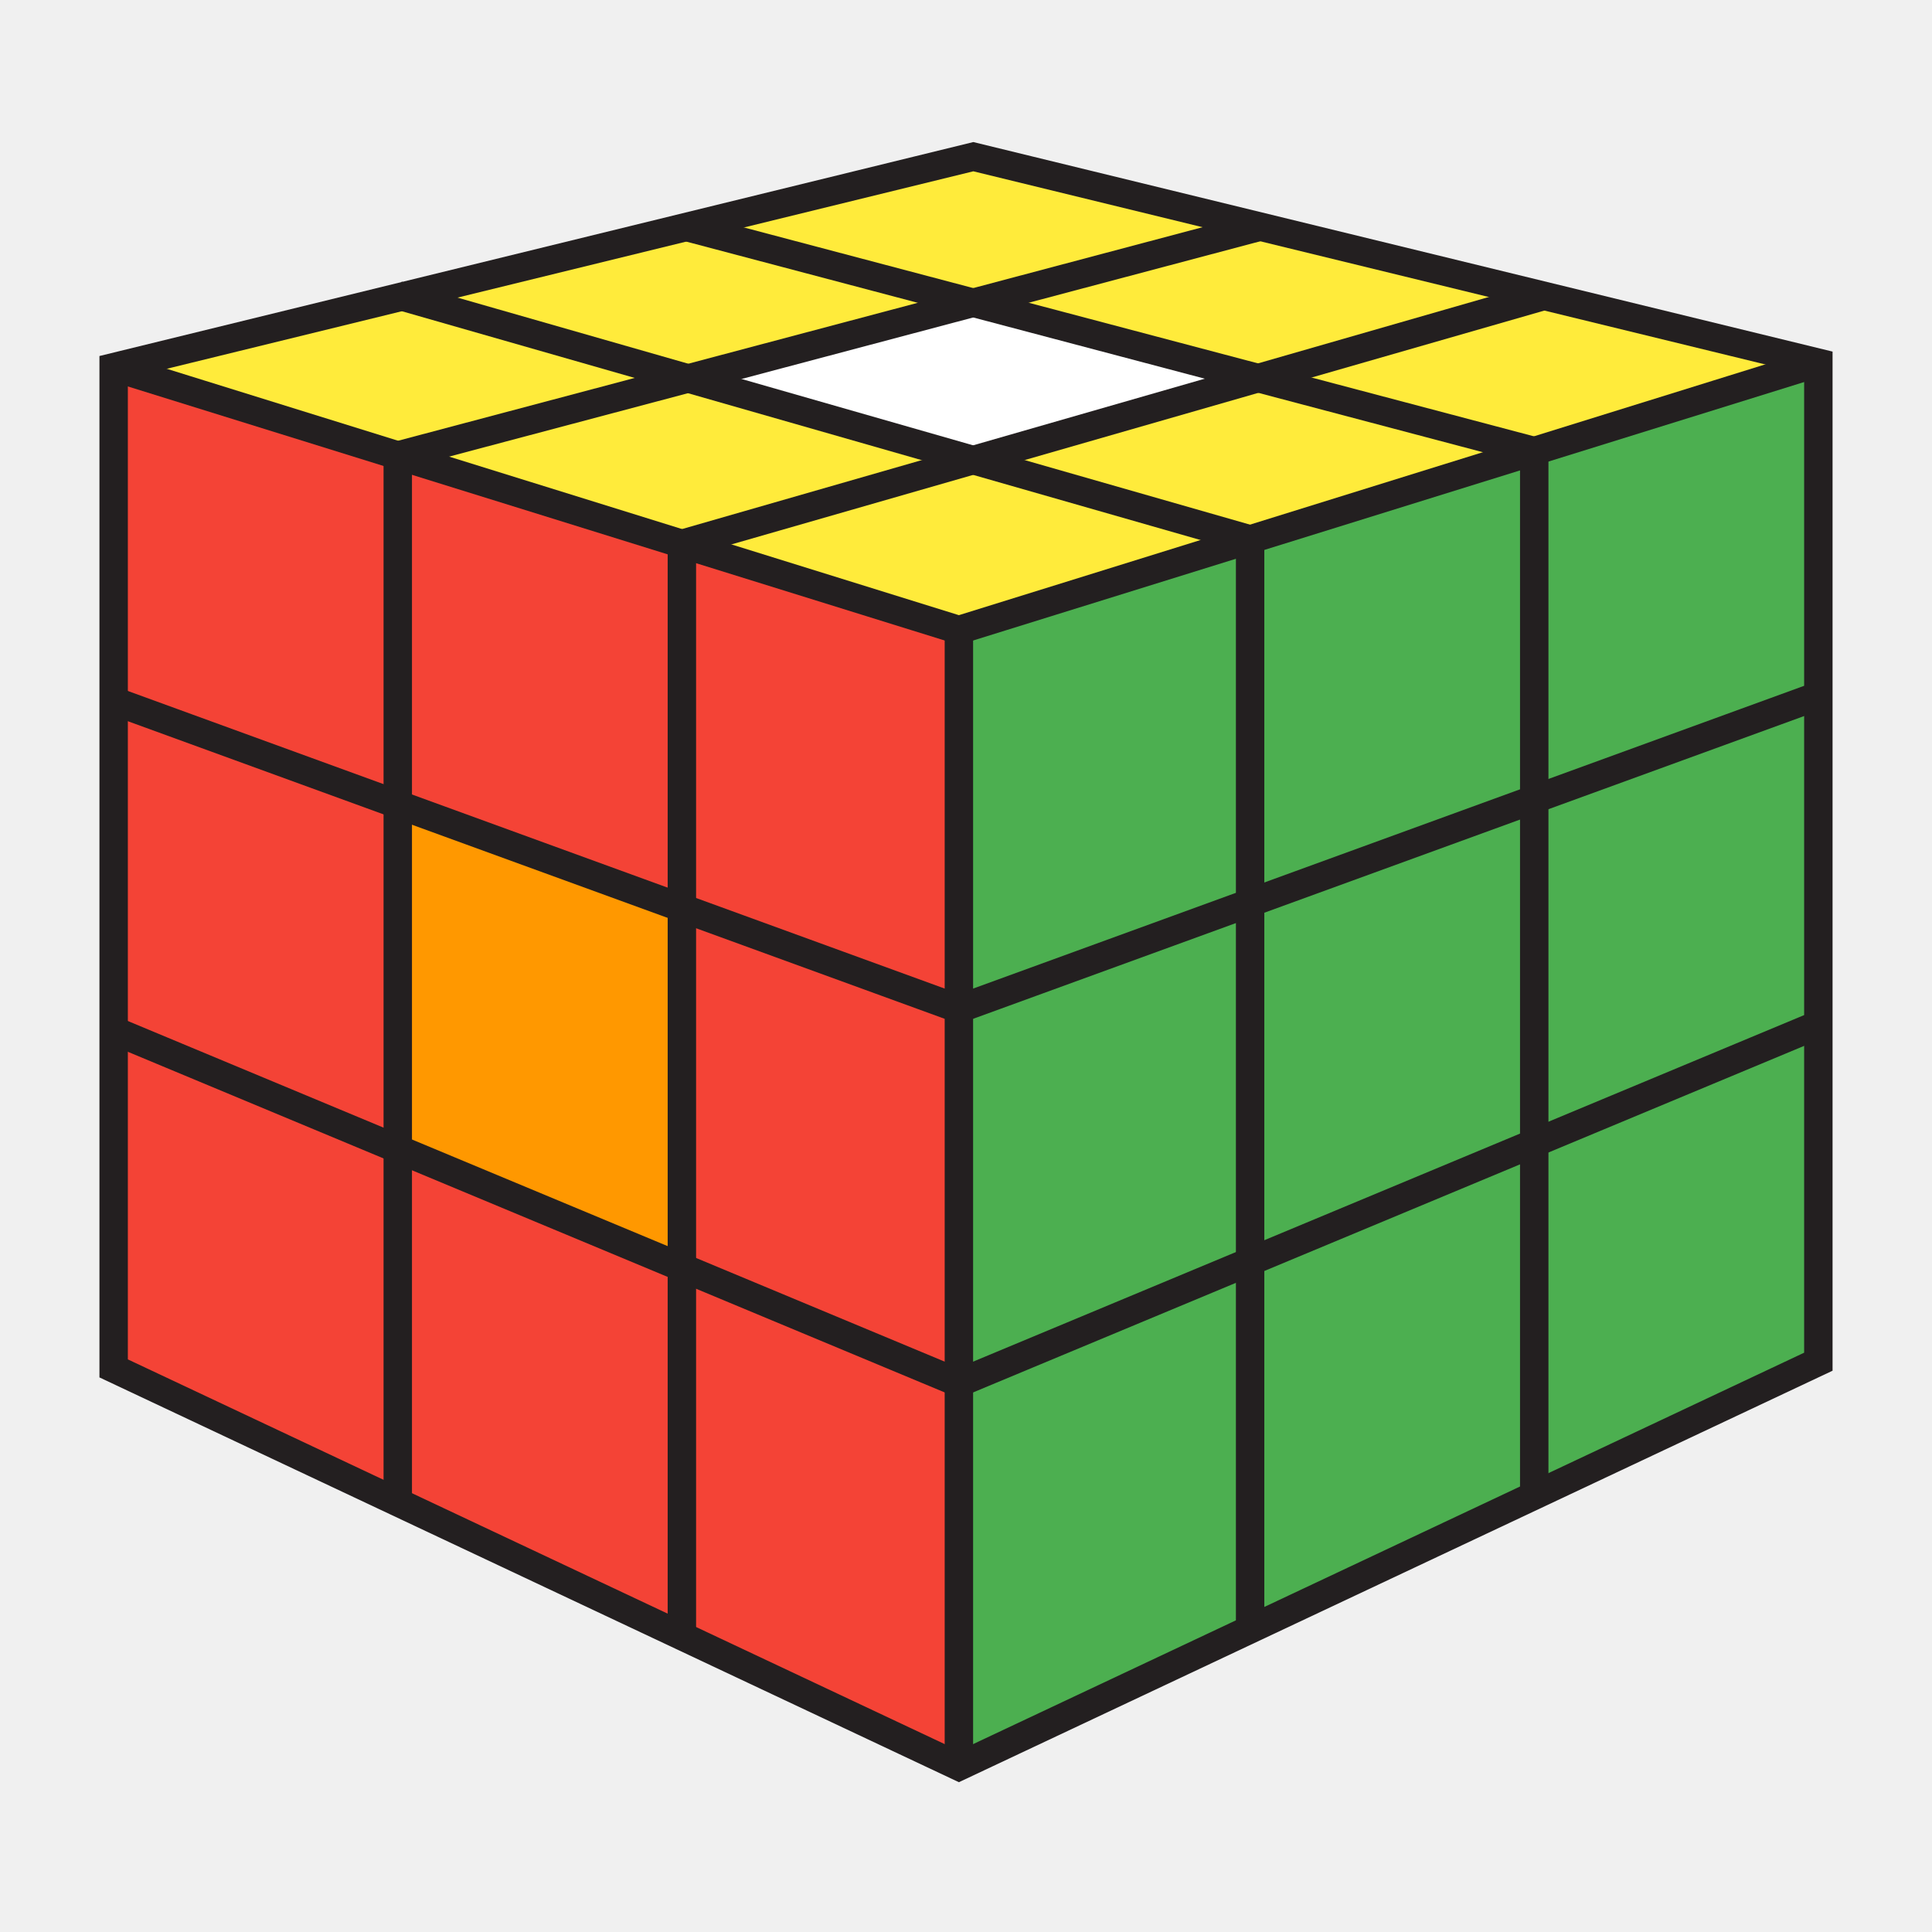
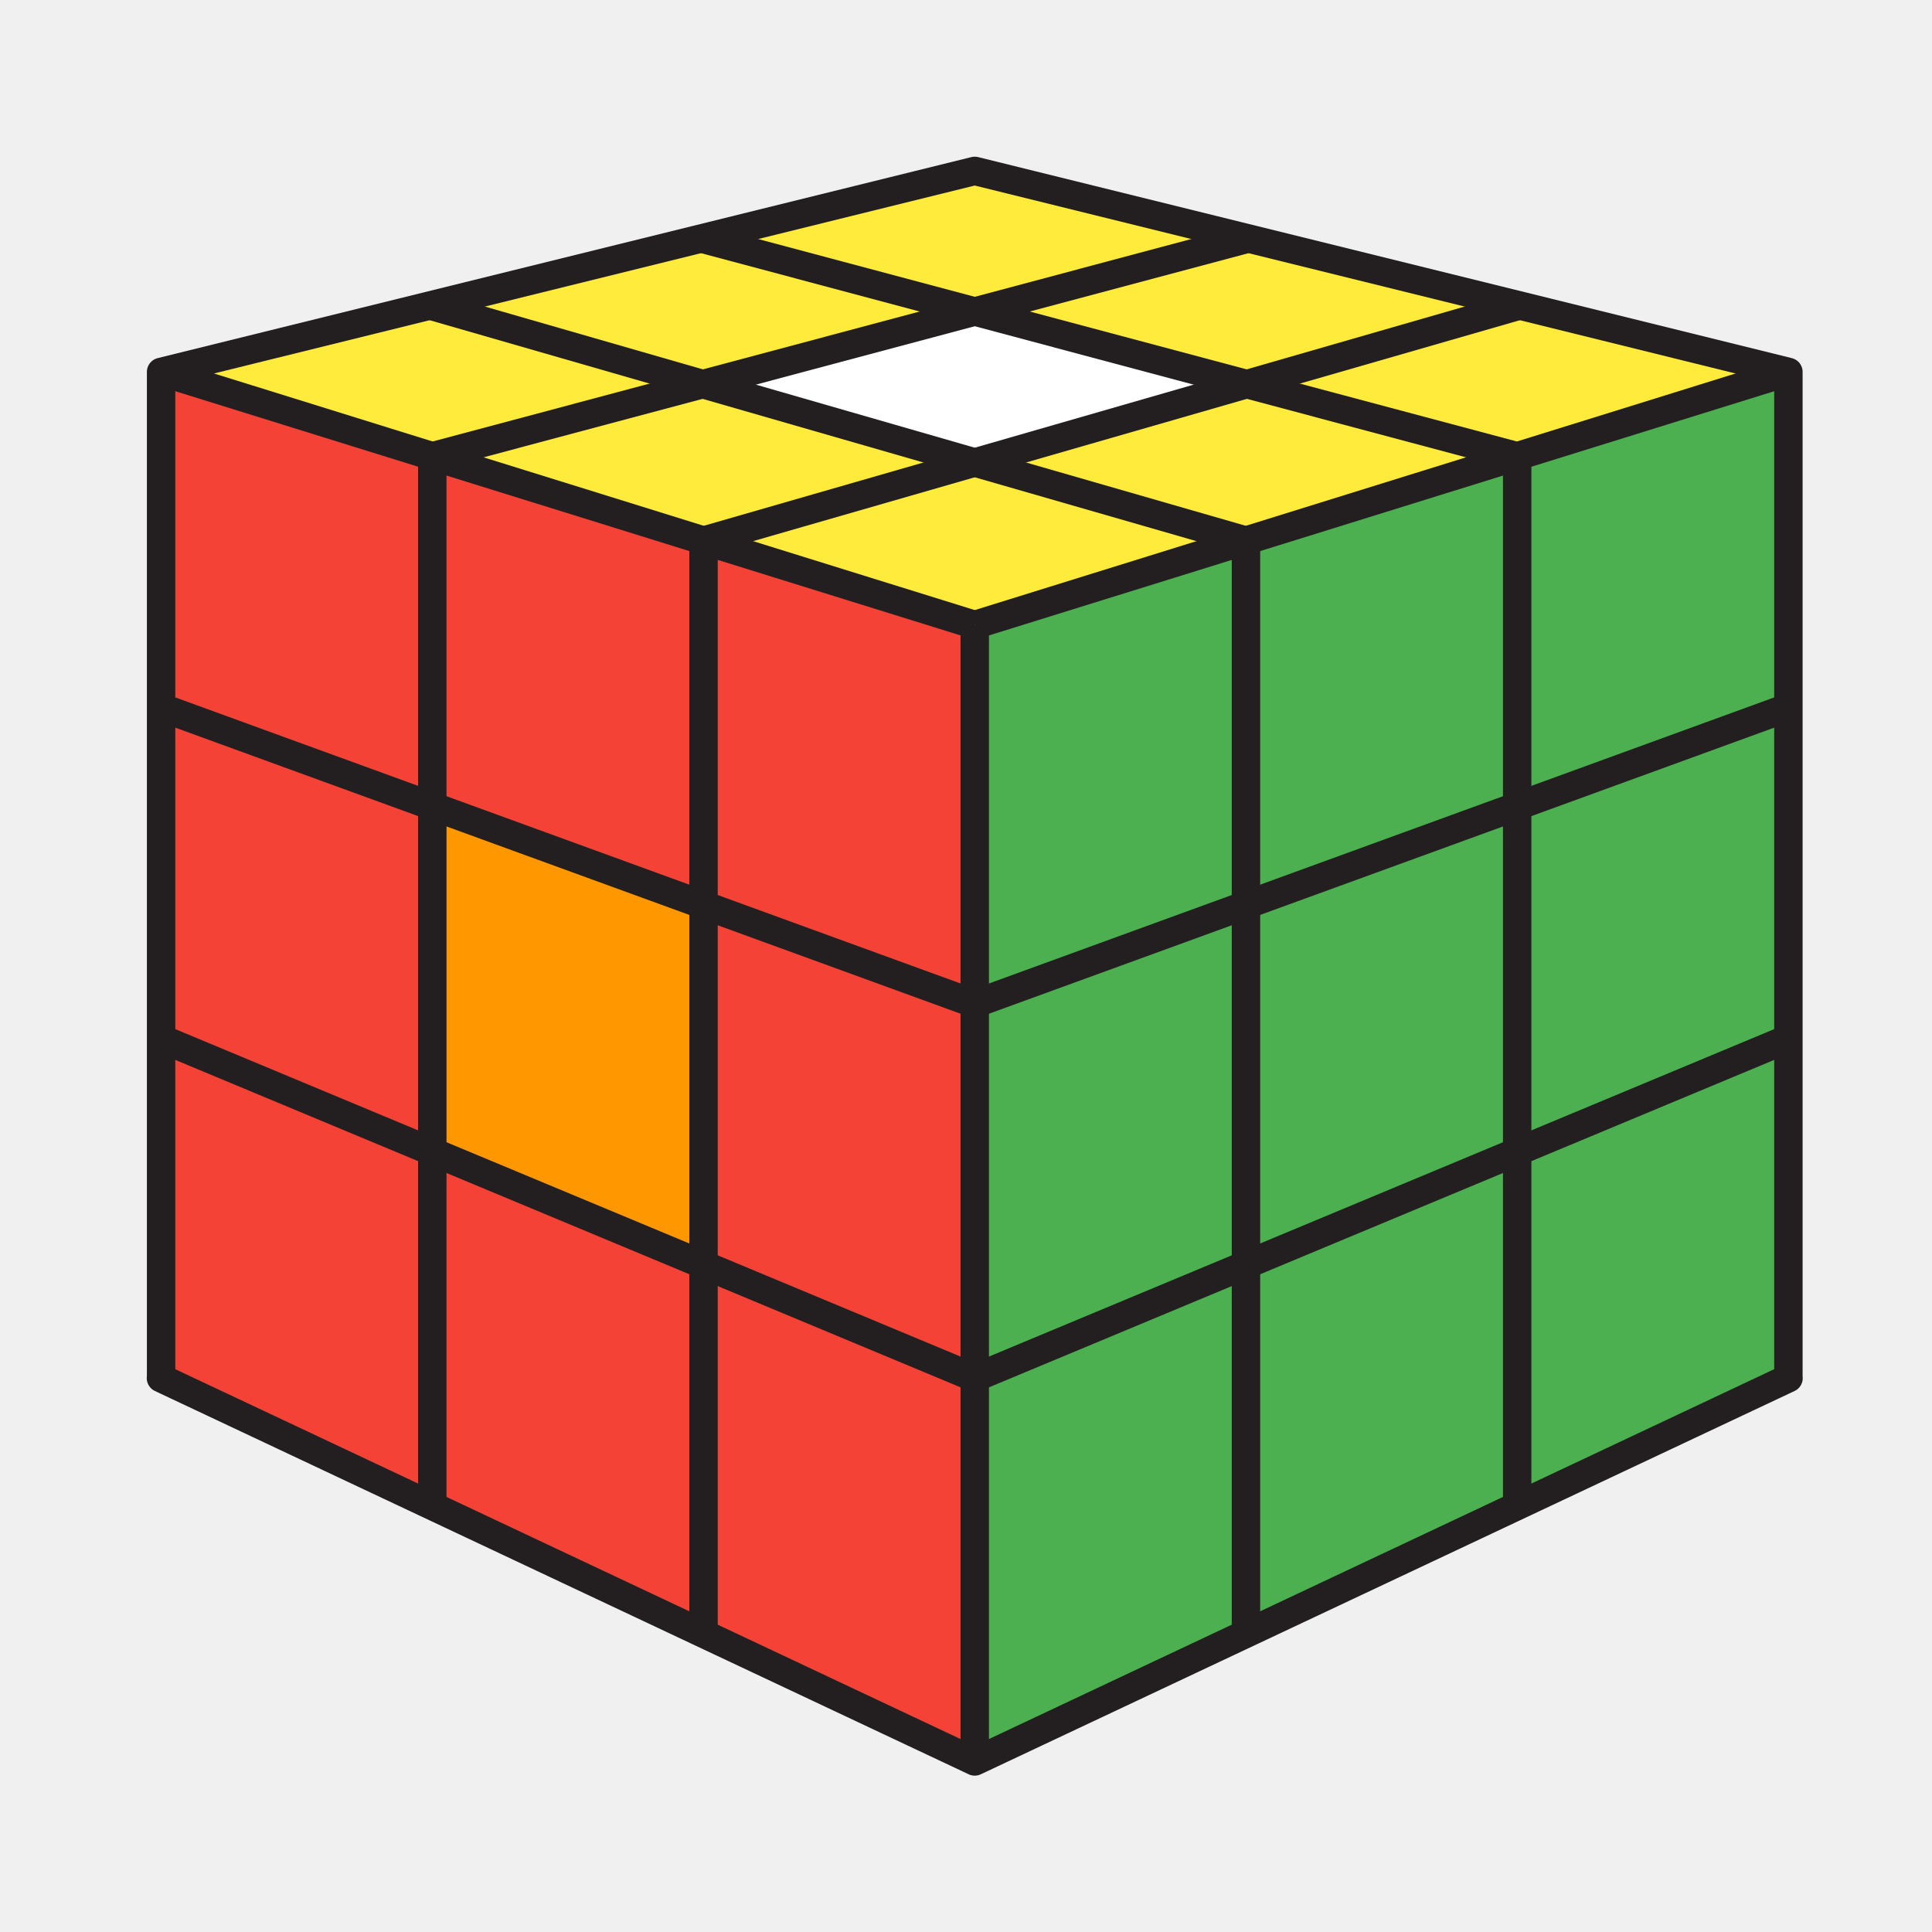
<svg xmlns="http://www.w3.org/2000/svg" width="136px" height="136px" viewBox="0 0 136 136" version="1.1">
  <g id="3x3x3/roux/ep/dots" stroke="none" stroke-width="1" fill="none" fill-rule="evenodd">
    <g id="3x3x3/3D">
-       <g id="Front" transform="translate(8, 25.8457)">
+       <g id="Right" transform="translate(68.5, 25.5352)" fill="#4CAF50">
+         <g id="Bottom" transform="translate(0, 46.5869)">
+           <polygon id="RBB" points="57.392 0.913 57.392 24.894 38.299 33.887 38.3 8.949" />
+           <polygon id="RBM" points="38.299 8.949 38.299 33.887 19.208 42.88 19.207 16.91" />
+           <polygon id="RBF" points="0.116 24.854 19.207 16.91 19.207 42.88 0.116 51.872" />
+         </g>
+         <g id="Equator" transform="translate(0, 23.4404)">
+           <polygon id="REB" points="57.392 0.817 57.392 24.134 38.3 32.096 38.3 7.773" />
+           <polygon id="REM" points="38.299 7.773 38.299 32.095 19.208 40.056 19.208 14.729" />
+           <polygon id="REF" points="0 21.684 19.207 14.729 19.207 40.056 0.116 48" />
+         </g>
+         <g id="Top">
+           <polygon id="RTB" points="57.392 0.645 57.392 24.257 38.299 31.214 38.299 6.603" />
+           <polygon id="RTM" points="38.3 31.214 19.208 38.17 19.208 12.522 38.299 6.603" />
+           <polygon id="RTF" points="0.116 18.459 19.208 12.522 19.207 38.17 2.27920793e-14 45.125" />
+         </g>
+       </g>
+       <g id="Front" transform="translate(11, 25.8457)">
        <g id="Bottom" transform="translate(0, 46.6934)" fill="#F44336">
-           <polygon id="FBR" points="59.5 24.811 59.5 51.812 40 42.627 40 16.68" />
-           <polygon id="FBM" points="40 16.68 40 42.627 20 33.207 20 8.34" />
-           <polygon id="FBL" points="0 -5.68434189e-14 20 8.34 20 33.207 0 23.787" />
+           <polygon id="FBR" points="57.616 24.455 57.616 51.481 38.524 42.463 38.524 16.493" />
+           <polygon id="FBM" points="38.524 16.493 38.524 42.463 19.432 33.47 19.432 8.532" />
+           <polygon id="FBL" points="0.34 0.571 19.432 8.532 19.432 33.47 0.291 24.455" />
        </g>
        <g id="Top" transform="translate(0, 0)">
          <g id="Equator" transform="translate(0, 23.4944)">
-             <polygon id="FER" fill="#F44336" points="59.5 21.677 59.5 48.011 40 39.879 40 14.573" />
-             <polygon id="FEM" fill="#FF9800" points="40 14.573 40 39.879 20 31.539 20 7.286" />
-             <polygon id="FEL" fill="#F44336" points="0 23.199 0 0 20 7.286 20 31.539" />
+             <polygon id="FER" fill="#F44336" points="57.616 21.32 57.616 47.654 38.524 39.692 38.524 14.365" />
+             <polygon id="FEM" fill="#FF9800" points="38.524 14.365 38.524 39.692 19.432 31.731 19.432 7.409" />
+             <polygon id="FEL" fill="#F44336" points="0.34 23.77 0.291 0.452 19.432 7.409 19.432 31.731" />
          </g>
-           <polygon id="FTR" fill="#F44336" points="59.5 18.505 59.5 45.172 40 38.067 40 12.441" />
-           <polygon id="FTM" fill="#F44336" points="20 6.221 40 12.441 40 38.068 20 30.781" />
-           <polygon id="FTL" fill="#F44336" points="0 0 20 6.221 20 30.78 0 23.494" />
+           <polygon id="FTR" fill="#F44336" points="57.616 18.148 57.616 44.814 38.524 37.859 38.524 12.211" />
+           <polygon id="FTM" fill="#F44336" points="19.432 6.293 38.524 12.211 38.524 37.859 19.432 30.903" />
+           <polygon id="FTL" fill="#F44336" points="0.291 0.335 19.432 6.293 19.432 30.903 0.34 23.947" />
        </g>
      </g>
-       <g id="Right" transform="translate(67.5, 25.5352)" fill="#4CAF50">
-         <g id="Bottom" transform="translate(0, 46.5869)">
-           <polygon id="RBB" points="60.5 0 60.5 23.733 40.5 33.153 40.5 8.51" />
-           <polygon id="RBM" points="40.5 8.51 40.5 33.154 20.5 42.573 20.5 16.68" />
-           <polygon id="RBF" points="0 25.229 20.5 16.68 20.5 42.574 0 52.228" />
+       <g id="Top" transform="translate(11, 11.0293)">
+         <g id="Front" transform="translate(0, 9.7554)" fill="#FFEB3B">
+           <polygon id="TFR" points="38.524 17.272 57.616 23.209 76.707 17.272 57.615 11.771" />
+           <polygon id="TFM" points="38.524 17.272 57.615 11.771 38.355 6.19 19.265 11.354" />
+           <polygon id="TFL" points="0.34 5.396 19.432 0.745 38.355 6.27 19.265 11.354" />
        </g>
-         <g id="Equator" transform="translate(0, 23.4404)">
-           <polygon id="REB" points="60.5 0 60.5 23.146 40.5 31.656 40.5 7.286" />
-           <polygon id="REM" points="40.5 7.286 40.5 31.656 20.5 39.826 20.5 14.573" />
-           <polygon id="REF" points="0 22.042 20.5 14.573 20.5 39.826 0 48.375" />
+         <g id="Section" transform="translate(18.6699, 4.9453)">
+           <polygon id="TSR" fill="#FFEB3B" points="58.037 11.08 77 16.164 58.037 22.082 38.946 16.581" />
+           <polygon id="TSM" fill="#FFFFFF" points="19.685 11 38.899 16.581 58.038 11.08 38.861 5.947" />
+           <polygon id="TSL" fill="#FFEB3B" points="19.685 0.814 38.899 5.947 19.685 11.08 0.762 5.555" />
        </g>
-         <g id="Top">
-           <polygon id="RTB" points="60.5 5.68434189e-14 60.5 23.44 40.5 30.727 40.5 6.22" />
-           <polygon id="RTM" points="40.5 30.727 20.5 38.014 20.5 12.44 40.5 6.22" />
-           <polygon id="RTF" points="0 18.815 20.5 12.439 20.5 38.013 0 45.482" />
+         <g id="Back" transform="translate(38.315, 0)" fill="#FFEB3B">
+           <polygon id="TBR" points="57.652 10.476 76.577 15.151 57.355 21.11 38.328 16.026" />
+           <polygon id="TBM" points="57.652 10.476 38.393 16.026 19.216 10.892 38.685 5.759" />
+           <polygon id="TBL" points="38.688 5.759 19.216 10.893 3.55271368e-14 5.759 19.338 0.991" />
        </g>
      </g>
-       <g id="Top" transform="translate(8, 11.0293)">
-         <g id="Front" transform="translate(0, 9.7554)" fill="#FFEB3B">
-           <polygon id="TFR" points="40 17.502 59.5 23.566 80 17.189 60.501 11.604" />
-           <polygon id="TFM" points="40 17.502 60.501 11.604 40 5.793 20 11.281" />
-           <polygon id="TFL" points="0 5.061 20.67 -3.55271368e-14 40 5.793 20 11.282" />
-         </g>
-         <g id="Section" transform="translate(20.6699, 4.9453)">
-           <polygon id="TSR" fill="#FFEB3B" points="60.033 10.604 79.33 15.781 59.33 22 39.832 16.415" />
-           <polygon id="TSM" fill="#FFFFFF" points="19.33 10.604 39.831 16.415 60.033 10.604 39.831 5.337" />
-           <polygon id="TSL" fill="#FFEB3B" points="19.645 -3.55271368e-14 39.832 5.337 19.33 10.604 2.13162821e-14 4.811" />
-         </g>
-         <g id="Back" transform="translate(40.315, 0)" fill="#FFEB3B">
-           <polygon id="TBR" points="59.685 9.629 79.685 14.506 59.685 20.726 40.388 15.549" />
-           <polygon id="TBM" points="59.685 9.629 40.388 15.549 20.186 10.282 39.685 4.751" />
-           <polygon id="TBL" points="39.685 4.751 20.186 10.282 0 4.945 20.2 -4.26325641e-14" />
-         </g>
-       </g>
-       <g id="Linework" transform="translate(8, 11.0292)" stroke="#231F20">
-         <path d="M59.5,33.321 L59.5,113.321" id="Stroke-28" stroke-width="2" />
-         <path d="M40,27.257 L40,104.137" id="Stroke-30" stroke-width="2" />
-         <path d="M20,21.037 L20,94.717" id="Stroke-31" stroke-width="2" />
-         <path d="M80,26.945 L80,103.666" id="Stroke-32" stroke-width="2" />
-         <path d="M100,20.726 L100,94.247" id="Stroke-33" stroke-width="2" />
-         <polyline id="Stroke-34" stroke-width="2" points="0 14.816 59.5 33.322 120 14.505" />
-         <polyline id="Stroke-36" stroke-width="2" points="0 38.311 59.5 59.989 120 37.947" />
-         <polyline id="Stroke-38" stroke-width="2" points="0 61.51 59.5 86.322 120 61.093" />
-         <path d="M40.315,4.945 L100,20.725" id="Stroke-41" stroke-width="2" />
-         <path d="M20,9.756 L80,26.945" id="Stroke-42" stroke-width="2" />
-         <polygon id="Stroke-43" stroke-width="2" points="120 14.506 120 84.826 59.5 113.321 0 85.297 0 14.817 60.515 1.42108547e-14" />
-         <path d="M80.703,4.923 L20,21.037" id="Stroke-45" stroke-width="2" />
-         <path d="M100.694,9.798 L40,27.257" id="Stroke-46" stroke-width="2" />
+       <g id="Linework" transform="translate(11.3307, 12.03)" stroke="#231F20">
+         <path d="M37.886,4.722 L95.469,20.089" id="Stroke-43" stroke-width="2" />
+         <path d="M19.078,9.517 L76.376,26.027" id="Stroke-44" stroke-width="2" />
+         <path d="M76.398,4.798 L19.101,20.089" id="Stroke-45" stroke-width="2" />
+         <path d="M95.637,9.476 L38.194,26.027" id="Stroke-46" stroke-width="2" />
+         <path d="M76.377,26.026 L76.377,102.971" id="Stroke-47" stroke-width="2" />
+         <path d="M95.469,20.089 L95.469,93.98" id="Stroke-48" stroke-width="2" />
+         <path d="M38.193,26.026 L38.193,102.971" id="Stroke-49" stroke-width="2" />
+         <path d="M19.101,20.089 L19.101,93.98" id="Stroke-50" stroke-width="2" />
+         <polygon id="Stroke-51" stroke-width="2" stroke-linejoin="round" points="57.285 2.84217094e-14 114.561 14.15 114.561 84.964 114.57 84.982 57.285 111.964 -2.84217094e-14 84.982 0.009 84.964 0.009 14.15" />
+         <path d="M57.285,31.964 L57.285,111.964" id="Stroke-28" stroke-width="2" />
+         <path d="M57.285,31.964 L114.561,14.151" id="Stroke-30" stroke-width="2" />
+         <path d="M0.009,14.15 L57.285,31.963" id="Stroke-32" stroke-width="2" />
+         <path d="M57.285,58.63 L114.561,37.763" id="Stroke-34" stroke-width="2" />
+         <path d="M0.009,37.763 L57.285,58.63" id="Stroke-36" stroke-width="2" />
+         <path d="M57.285,84.964 L114.561,61.08" id="Stroke-38" stroke-width="2" />
+         <path d="M0.009,61.08 L57.285,84.964" id="Stroke-40" stroke-width="2" />
      </g>
    </g>
  </g>
</svg>
